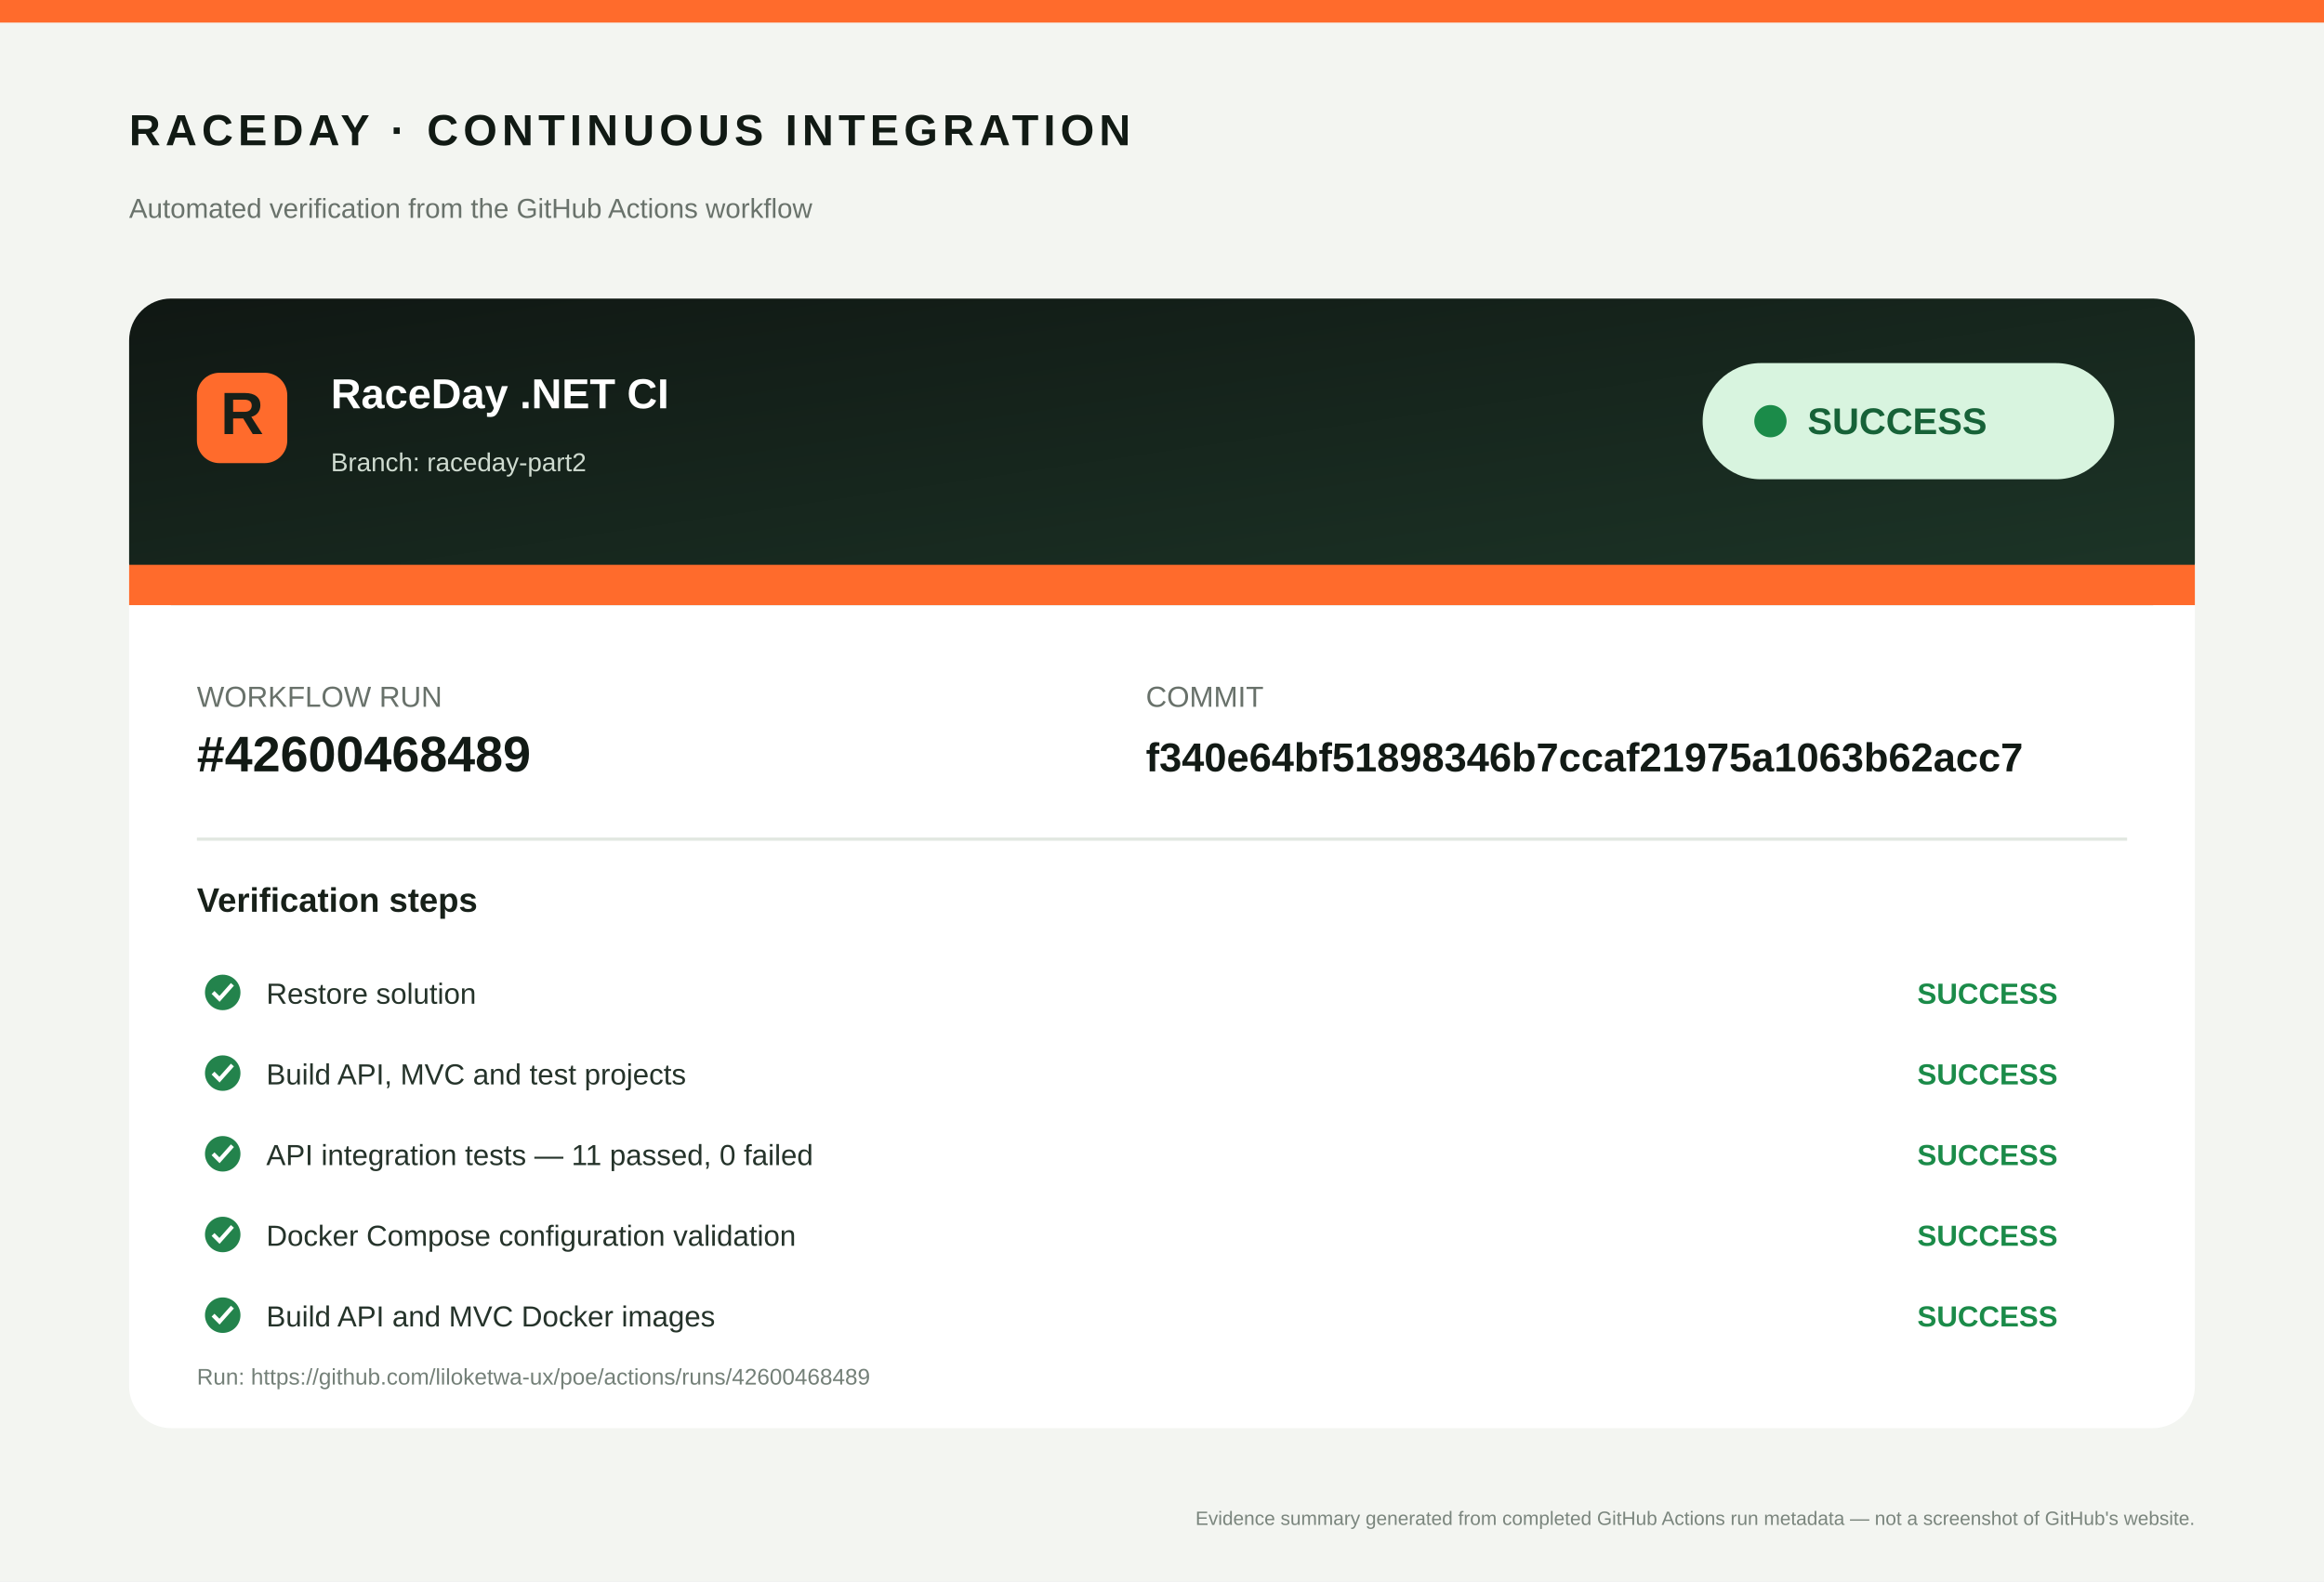
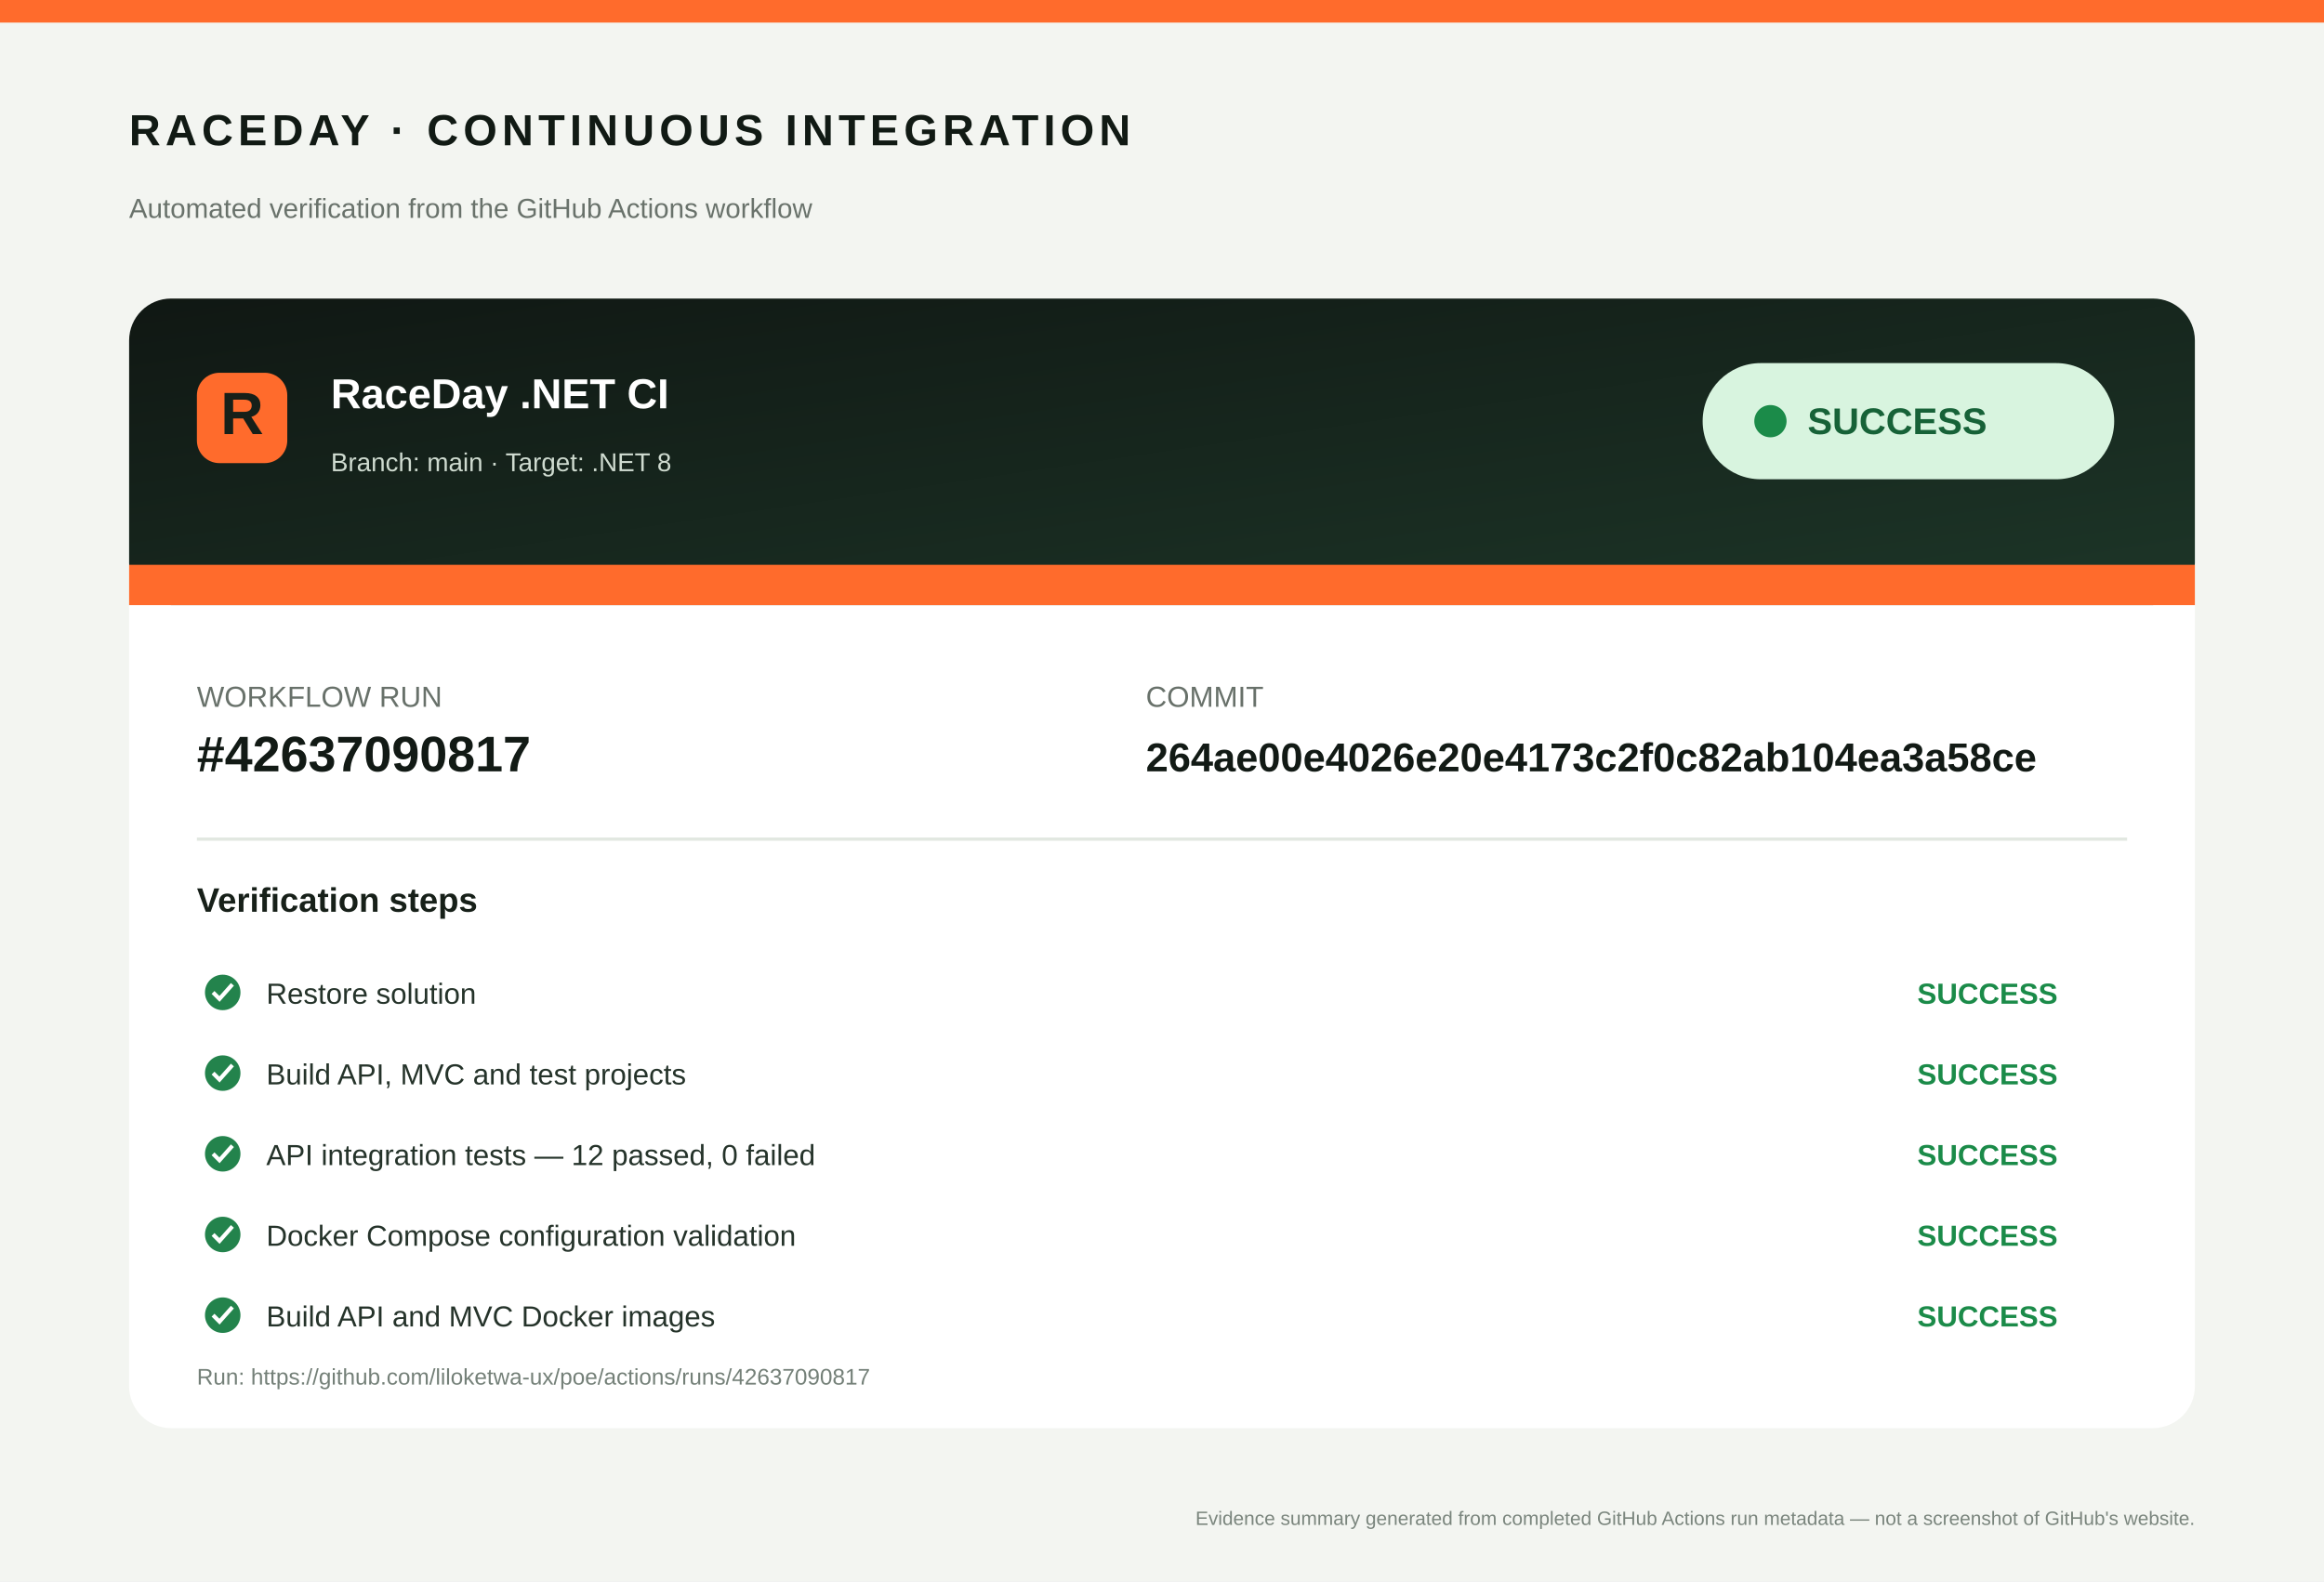
<svg xmlns="http://www.w3.org/2000/svg" width="1440" height="980" viewBox="0 0 1440 980">
  <defs>
    <linearGradient id="bg" x1="0" y1="0" x2="1" y2="1">
      <stop offset="0" stop-color="#101713" />
      <stop offset="1" stop-color="#1d3628" />
    </linearGradient>
  </defs>
  <rect width="1440" height="980" fill="#f3f5f1" />
  <rect width="1440" height="14" fill="#ff6b2c" />
  <text x="80" y="90" font-family="Arial,sans-serif" font-size="27" font-weight="700" letter-spacing="3" fill="#111a14">RACEDAY · CONTINUOUS INTEGRATION</text>
  <text x="80" y="135" font-family="Arial,sans-serif" font-size="17" fill="#69726b">Automated verification from the GitHub Actions workflow</text>
  <rect x="80" y="185" width="1280" height="700" rx="26" fill="white" />
  <rect x="80" y="185" width="1280" height="190" rx="26" fill="url(#bg)" />
  <rect x="80" y="350" width="1280" height="25" fill="#ff6b2c" />
  <rect x="122" y="231" width="56" height="56" rx="14" fill="#ff6b2c" />
  <text x="150" y="269" text-anchor="middle" font-family="Arial" font-size="37" font-weight="900" fill="#172019">R</text>
  <text x="205" y="253" font-family="Arial" font-size="26" font-weight="700" fill="#fff">RaceDay .NET CI</text>
-   <text x="205" y="292" font-family="Arial" font-size="16" fill="#cfdbd0">Branch: raceday-part2</text>
+   <text x="205" y="292" font-family="Arial" font-size="16" fill="#cfdbd0">Branch: main · Target: .NET 8</text>
  <rect x="1055" y="225" width="255" height="72" rx="36" fill="#d8f4df" />
  <circle cx="1097" cy="261" r="10" fill="#1b8b49" />
  <text x="1120" y="269" font-family="Arial" font-size="23" font-weight="800" fill="#176238">SUCCESS</text>
  <text x="122" y="438" font-family="Arial" font-size="18" fill="#68716a">WORKFLOW RUN</text>
-   <text x="122" y="478" font-family="Arial" font-size="31" font-weight="800" fill="#121a15">#42600468489</text>
+   <text x="122" y="478" font-family="Arial" font-size="31" font-weight="800" fill="#121a15">#42637090817</text>
  <text x="710" y="438" font-family="Arial" font-size="18" fill="#68716a">COMMIT</text>
-   <text x="710" y="478" font-family="Arial" font-size="25" font-weight="700" fill="#121a15">f340e64bf51898346b7ccaf21975a1063b62acc7</text>
+   <text x="710" y="478" font-family="Arial" font-size="25" font-weight="700" fill="#121a15">264ae00e4026e20e4173c2f0c82ab104ea3a58ce</text>
  <line x1="122" y1="520" x2="1318" y2="520" stroke="#e2e8e1" stroke-width="2" />
  <text x="122" y="565" font-family="Arial" font-size="21" font-weight="800" fill="#172019">Verification steps</text>
  <g font-family="Arial" font-size="18" fill="#25332a">
    <g>
      <circle cx="138" cy="615" r="11" fill="#23834c" />
      <path d="M132 615 l4 4 8 -9" stroke="white" stroke-width="2.5" fill="none" />
      <text x="165" y="622">Restore solution</text>
      <text x="1275" y="622" text-anchor="end" fill="#1b8b49" font-weight="700">SUCCESS</text>
    </g>
    <g>
      <circle cx="138" cy="665" r="11" fill="#23834c" />
      <path d="M132 665 l4 4 8 -9" stroke="white" stroke-width="2.5" fill="none" />
      <text x="165" y="672">Build API, MVC and test projects</text>
      <text x="1275" y="672" text-anchor="end" fill="#1b8b49" font-weight="700">SUCCESS</text>
    </g>
    <g>
      <circle cx="138" cy="715" r="11" fill="#23834c" />
      <path d="M132 715 l4 4 8 -9" stroke="white" stroke-width="2.5" fill="none" />
-       <text x="165" y="722">API integration tests — 11 passed, 0 failed</text>
+       <text x="165" y="722">API integration tests — 12 passed, 0 failed</text>
      <text x="1275" y="722" text-anchor="end" fill="#1b8b49" font-weight="700">SUCCESS</text>
    </g>
    <g>
      <circle cx="138" cy="765" r="11" fill="#23834c" />
      <path d="M132 765 l4 4 8 -9" stroke="white" stroke-width="2.5" fill="none" />
      <text x="165" y="772">Docker Compose configuration validation</text>
      <text x="1275" y="772" text-anchor="end" fill="#1b8b49" font-weight="700">SUCCESS</text>
    </g>
    <g>
      <circle cx="138" cy="815" r="11" fill="#23834c" />
      <path d="M132 815 l4 4 8 -9" stroke="white" stroke-width="2.5" fill="none" />
      <text x="165" y="822">Build API and MVC Docker images</text>
      <text x="1275" y="822" text-anchor="end" fill="#1b8b49" font-weight="700">SUCCESS</text>
    </g>
  </g>
-   <text x="122" y="858" font-family="Arial" font-size="14" fill="#748078">Run: https://github.com/liloketwa-ux/poe/actions/runs/42600468489</text>
+   <text x="122" y="858" font-family="Arial" font-size="14" fill="#748078">Run: https://github.com/liloketwa-ux/poe/actions/runs/42637090817</text>
  <text x="1360" y="945" text-anchor="end" font-family="Arial" font-size="12" fill="#7a857d">Evidence summary generated from completed GitHub Actions run metadata — not a screenshot of GitHub's website.</text>
</svg>
